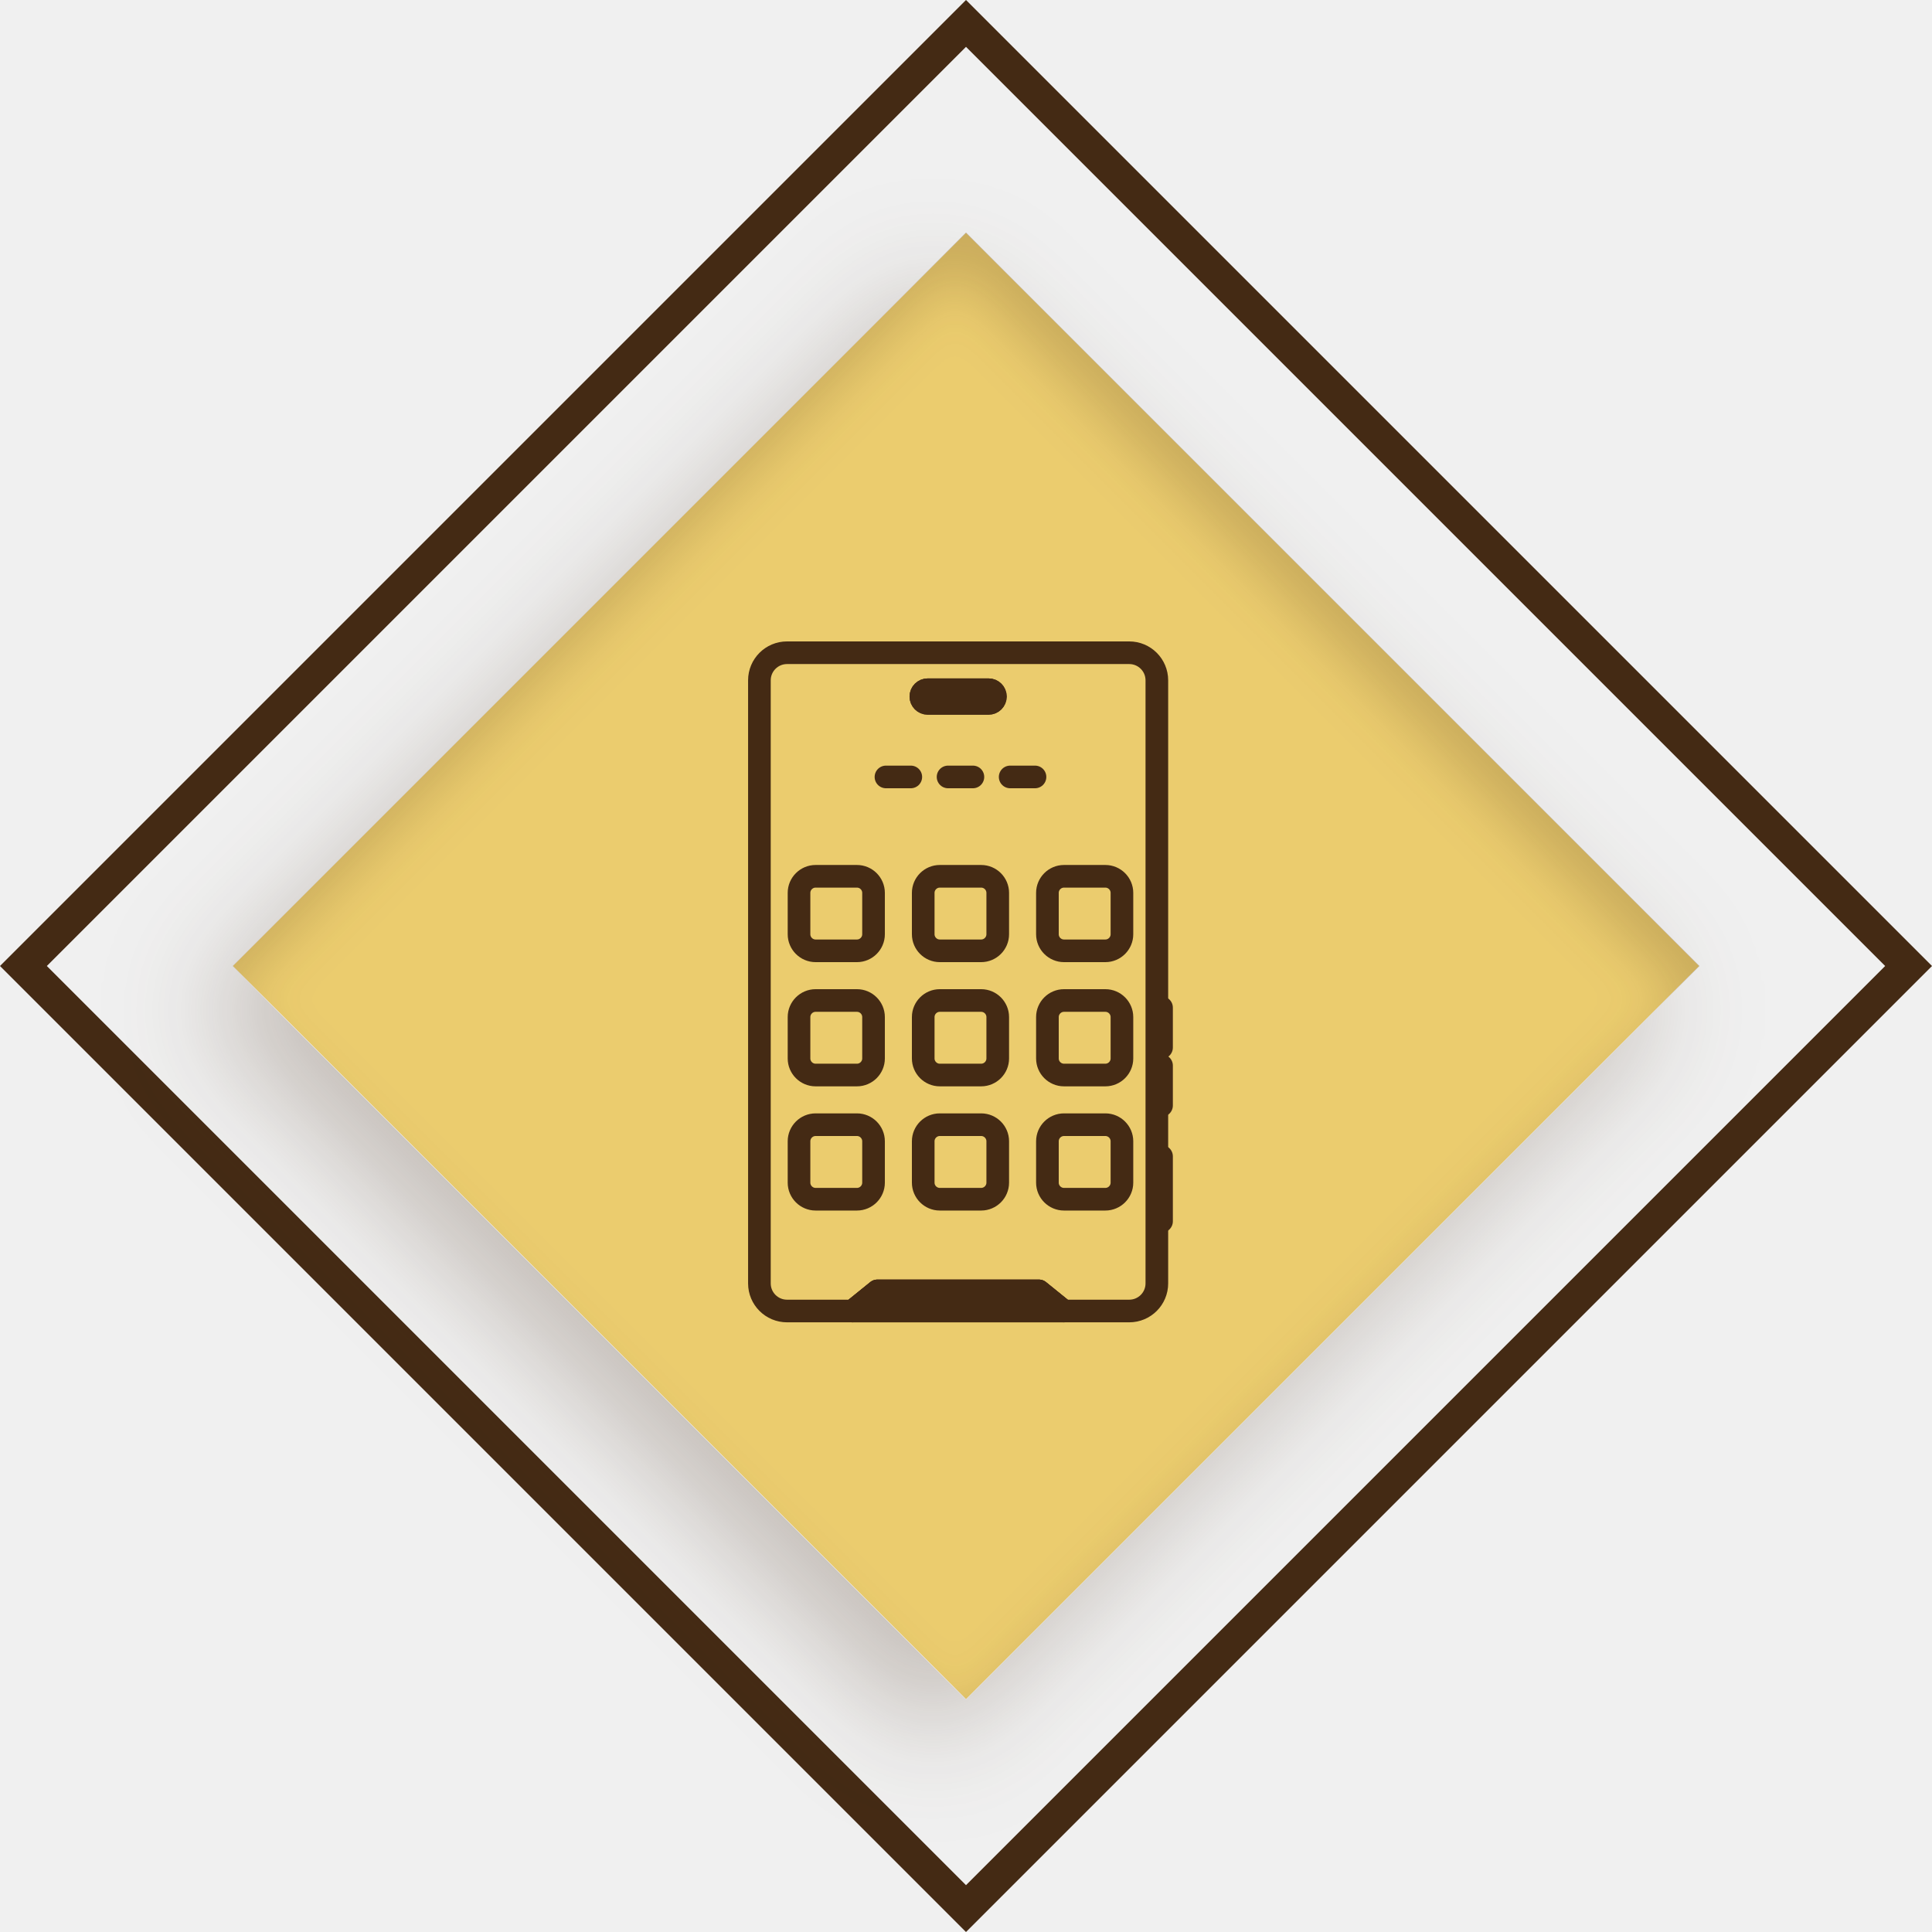
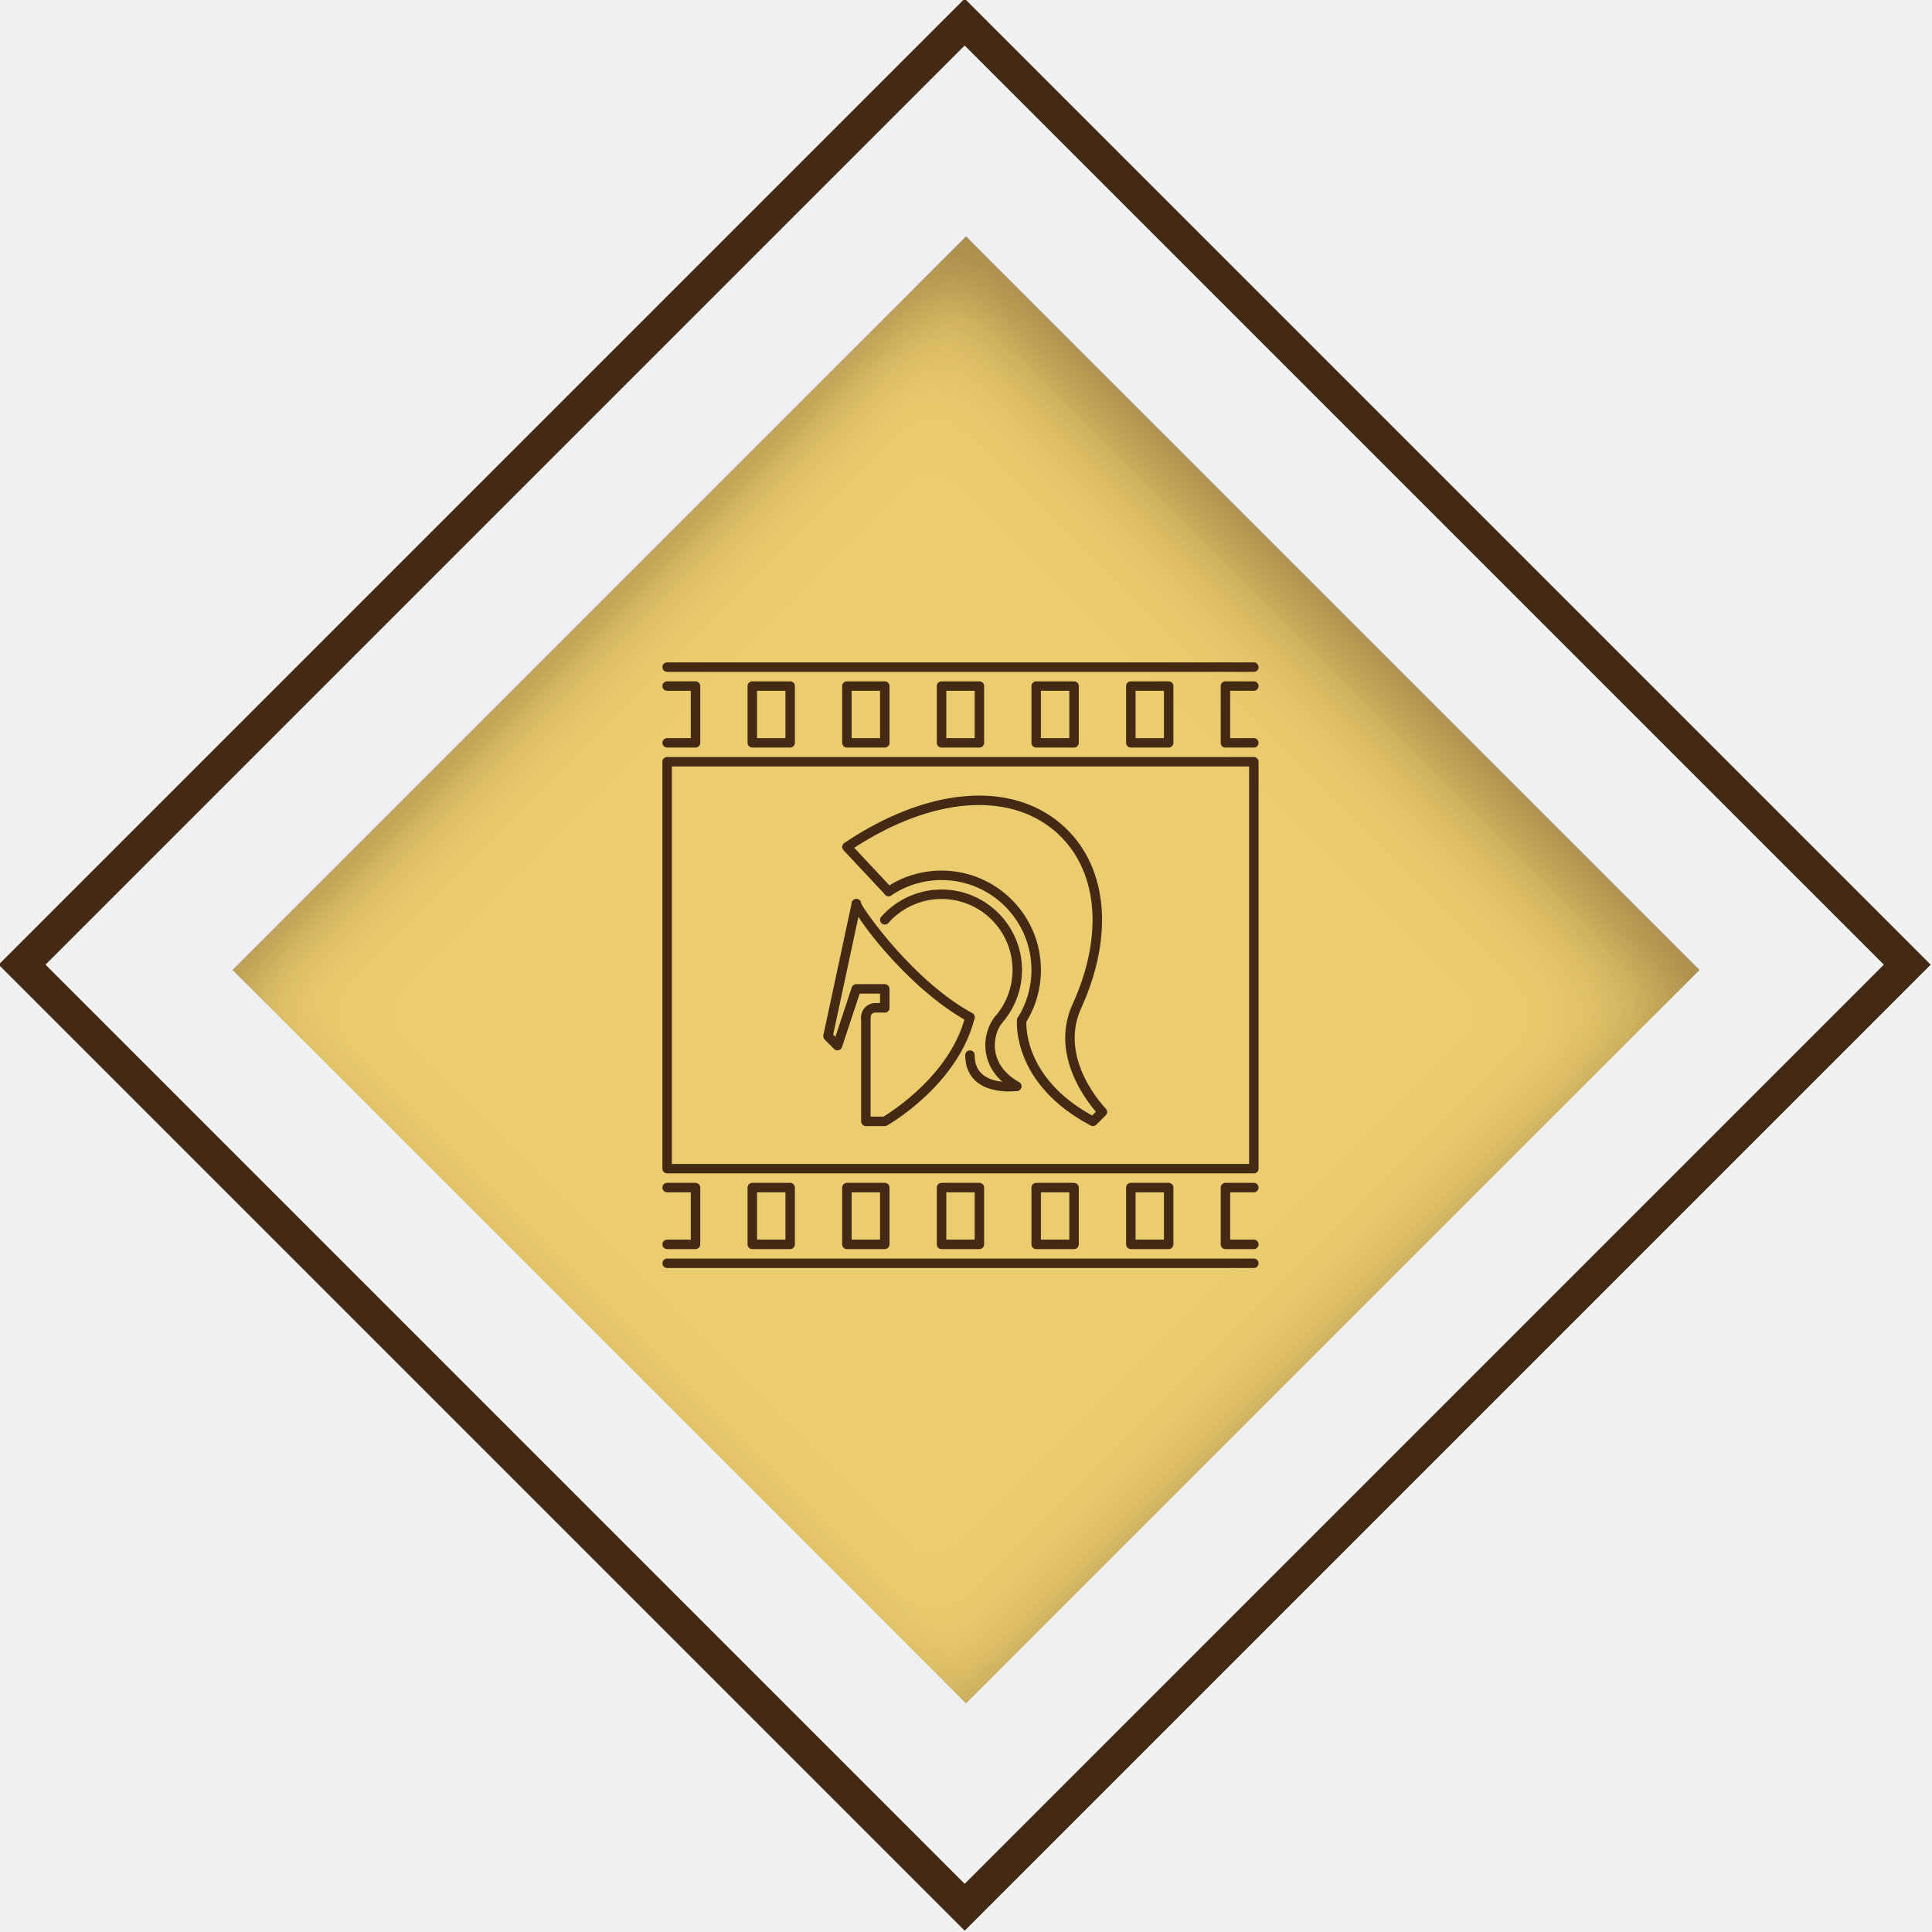
<svg xmlns="http://www.w3.org/2000/svg" width="175" height="175" viewBox="0 0 175 175" fill="none">
-   <rect x="2.121" y="87.5" width="120.744" height="120.744" transform="rotate(-45 2.12132 87.5)" stroke="#442A14" stroke-width="3" />
-   <g filter="url(#filter0_di_255_5)">
-     <rect x="21.099" y="87.5" width="93.905" height="93.905" transform="rotate(-45 21.0994 87.5)" fill="#EBCC6E" />
+   <g clip-path="url(#clip0_503_78)">
+     <path d="M87.379 2L2 87.379L87.379 172.758L172.758 87.379L87.379 2Z" stroke="#442A14" stroke-width="3" />
+     <g filter="url(#filter0_ii_503_78)">
+       <path d="M87.5 21.478L21.099 87.879L87.5 154.28L153.901 87.879L87.5 21.478Z" fill="#EBCC6E" />
+     </g>
+     <path d="M113.572 106.285H60.428C60.191 106.285 60 106.093 60 105.857V68.999C60 68.762 60.192 68.571 60.428 68.571H113.572C113.809 68.571 114 68.762 114 68.999V105.857C114 106.094 113.809 106.285 113.572 106.285ZM60.857 105.428H113.143V69.428H60.857V105.428Z" fill="#442A14" />
+     <path d="M113.572 67.715H111C110.763 67.715 110.572 67.523 110.572 67.286V62.143C110.572 61.906 110.763 61.715 111 61.715H113.572C113.809 61.715 114 61.906 114 62.143C114 62.38 113.808 62.572 113.572 62.572H111.429V66.858H113.572C113.809 66.858 114 67.049 114 67.286C114 67.523 113.809 67.715 113.572 67.715V67.715Z" fill="#442A14" />
+     <path d="M105.857 67.715H102.428C102.191 67.715 102 67.523 102 67.286V62.143C102 61.906 102.192 61.715 102.428 61.715H105.857C106.094 61.715 106.285 61.906 106.285 62.143V67.286C106.286 67.523 106.094 67.715 105.857 67.715ZM102.857 66.858H105.428V62.572H102.857V66.858Z" fill="#442A14" />
+     <path d="M97.286 67.715H93.858C93.621 67.715 93.429 67.523 93.429 67.286V62.143C93.429 61.906 93.621 61.715 93.858 61.715H97.286C97.523 61.715 97.715 61.906 97.715 62.143V67.286C97.715 67.523 97.523 67.715 97.286 67.715ZM94.286 66.858H96.858V62.572H94.286V66.858Z" fill="#442A14" />
+     <path d="M88.714 67.715H85.286C85.049 67.715 84.857 67.523 84.857 67.286V62.143C84.857 61.906 85.049 61.715 85.286 61.715H88.714C88.951 61.715 89.143 61.906 89.143 62.143V67.286C89.143 67.523 88.951 67.715 88.714 67.715ZM85.715 66.858H88.286V62.572H85.715V66.858Z" fill="#442A14" />
+     <path d="M80.142 67.715H76.714C76.477 67.715 76.285 67.523 76.285 67.286L76.285 62.143C76.285 61.906 76.477 61.715 76.714 61.715H80.142C80.379 61.715 80.571 61.906 80.571 62.143V67.286C80.571 67.523 80.379 67.715 80.142 67.715V67.715ZM77.143 66.858H79.714V62.572H77.143V66.858Z" fill="#442A14" />
+     <path d="M71.572 67.715H68.143C67.906 67.715 67.714 67.523 67.714 67.286V62.143C67.714 61.906 67.906 61.715 68.143 61.715H71.571C71.808 61.715 72 61.906 72 62.143V67.286C72 67.523 71.808 67.715 71.572 67.715H71.572ZM68.572 66.858H71.143V62.572H68.572V66.858Z" fill="#442A14" />
+     <path d="M63 67.715H60.429C60.191 67.715 60 67.523 60 67.286C60 67.049 60.192 66.858 60.429 66.858H62.572V62.572H60.429C60.191 62.572 60 62.38 60 62.143C60 61.906 60.192 61.715 60.429 61.715H63C63.237 61.715 63.429 61.906 63.429 62.143V67.286C63.429 67.523 63.237 67.715 63 67.715V67.715Z" fill="#442A14" />
+     <path d="M113.572 60.857H60.428C60.192 60.857 60 60.666 60 60.428C60 60.191 60.192 60 60.428 60H113.572C113.809 60 114 60.192 114 60.428C114 60.666 113.809 60.857 113.572 60.857Z" fill="#442A14" />
+     <path d="M63 113.143H60.429C60.191 113.143 60 112.951 60 112.714C60 112.477 60.192 112.286 60.429 112.286H62.572V108H60.429C60.191 108 60 107.808 60 107.571C60 107.334 60.192 107.143 60.429 107.143H63C63.237 107.143 63.429 107.335 63.429 107.571V112.714C63.429 112.951 63.237 113.143 63 113.143V113.143Z" fill="#442A14" />
+     <path d="M71.572 113.143H68.143C67.906 113.143 67.714 112.951 67.714 112.714V107.572C67.714 107.334 67.906 107.143 68.143 107.143H71.571C71.808 107.143 72 107.335 72 107.572V112.714C72 112.951 71.808 113.143 71.572 113.143H71.572ZM68.572 112.286H71.143V108H68.572V112.286Z" fill="#442A14" />
+     <path d="M80.142 113.143H76.714C76.477 113.143 76.285 112.951 76.285 112.714V107.572C76.285 107.334 76.477 107.143 76.714 107.143H80.142C80.38 107.143 80.571 107.335 80.571 107.572V112.714C80.571 112.951 80.379 113.143 80.142 113.143ZM77.143 112.286H79.714V108H77.143V112.286Z" fill="#442A14" />
+     <path d="M88.714 113.143H85.286C85.049 113.143 84.857 112.951 84.857 112.714V107.572C84.857 107.334 85.049 107.143 85.286 107.143H88.714C88.951 107.143 89.143 107.335 89.143 107.572V112.714C89.143 112.951 88.951 113.143 88.714 113.143ZM85.715 112.286H88.286V108H85.715V112.286Z" fill="#442A14" />
+     <path d="M97.286 113.143H93.858C93.621 113.143 93.429 112.951 93.429 112.714V107.572C93.429 107.334 93.621 107.143 93.858 107.143H97.286C97.523 107.143 97.715 107.335 97.715 107.572V112.714C97.715 112.951 97.523 113.143 97.286 113.143ZM94.286 112.286H96.858V108H94.286V112.286Z" fill="#442A14" />
+     <path d="M105.857 113.143H102.428C102.191 113.143 102 112.951 102 112.714V107.572C102 107.334 102.192 107.143 102.428 107.143H105.857C106.094 107.143 106.285 107.335 106.285 107.572V112.714C106.286 112.951 106.094 113.143 105.857 113.143ZM102.857 112.286H105.428V108H102.857V112.286Z" fill="#442A14" />
+     <path d="M113.572 113.143H111C110.763 113.143 110.572 112.951 110.572 112.714V107.572C110.572 107.334 110.763 107.143 111 107.143H113.572C113.809 107.143 114 107.335 114 107.572C114 107.809 113.808 108 113.572 108H111.429V112.286H113.572C113.809 112.286 114 112.478 114 112.714C114 112.951 113.809 113.143 113.572 113.143V113.143Z" fill="#442A14" />
+     <path d="M113.572 114.857H60.428C60.191 114.857 60 114.665 60 114.429C60 114.192 60.192 114 60.428 114H113.572C113.809 114 114 114.192 114 114.429C114 114.665 113.809 114.857 113.572 114.857Z" fill="#442A14" />
+     <path d="M92.092 98.824C92.019 98.824 91.946 98.806 91.879 98.768C90.082 97.741 89.497 96.401 89.323 95.458C89.057 94.017 89.574 92.761 90.097 92.122C90.248 91.939 90.517 91.913 90.701 92.063C90.883 92.213 90.91 92.483 90.76 92.666C90.321 93.201 89.966 94.225 90.166 95.303C90.369 96.4 91.108 97.341 92.305 98.023C92.511 98.141 92.582 98.403 92.465 98.609C92.385 98.746 92.241 98.824 92.092 98.824L92.092 98.824Z" fill="#442A14" />
+     <path d="M80.143 102.001H78.428C78.191 102.001 78 101.809 78 101.572V92.142C78 91.905 78.191 91.713 78.428 91.713C78.665 91.713 78.857 91.905 78.857 92.142V101.144H80.024C80.802 100.673 86.127 97.279 87.441 92.039C87.499 91.81 87.728 91.67 87.961 91.727C88.191 91.785 88.33 92.018 88.273 92.248C86.77 98.236 80.615 101.796 80.354 101.945C80.29 101.981 80.217 102.001 80.142 102.001L80.143 102.001Z" fill="#442A14" />
+     <path d="M75.857 95.143C75.744 95.143 75.635 95.099 75.553 95.017L74.697 94.16C74.593 94.057 74.55 93.91 74.58 93.768L77.152 81.767C77.202 81.535 77.434 81.396 77.661 81.437C77.892 81.487 78.04 81.715 77.99 81.946L75.468 93.719L75.668 93.92L77.153 89.436C77.211 89.26 77.375 89.143 77.56 89.143L80.143 89.143C80.38 89.143 80.571 89.335 80.571 89.572V91.286C80.571 91.523 80.379 91.715 80.143 91.715C79.905 91.715 79.714 91.523 79.714 91.286V90.001H77.87L76.264 94.85C76.217 94.992 76.1 95.097 75.956 95.132C75.923 95.139 75.889 95.143 75.857 95.143L75.857 95.143Z" fill="#442A14" />
+     <path d="M99.001 102.001C98.933 102.001 98.864 101.985 98.8 101.951C91.714 98.214 92.099 92.642 92.119 92.407C92.139 92.172 92.333 92.004 92.581 92.016C92.816 92.036 92.991 92.242 92.973 92.478C92.957 92.687 92.646 97.589 98.923 101.044L99.266 100.701C98.267 99.543 95.13 95.394 97.154 90.959C100.059 84.592 99.433 78.575 95.52 75.255C91.273 71.656 84.355 72.253 77.374 76.793L80.806 80.457C80.968 80.63 80.959 80.901 80.786 81.063C80.614 81.225 80.342 81.218 80.18 81.043L76.402 77.008C76.316 76.916 76.275 76.791 76.288 76.666C76.302 76.541 76.371 76.429 76.475 76.359C83.929 71.344 91.439 70.671 96.074 74.602C100.293 78.18 101.005 84.584 97.934 91.315C95.806 95.981 100.117 100.368 100.161 100.412C100.241 100.492 100.287 100.601 100.287 100.715C100.287 100.828 100.241 100.938 100.161 101.018L99.304 101.875C99.222 101.957 99.113 102 99.001 102L99.001 102.001Z" fill="#442A14" />
+     <path d="M80.143 91.714H79.286C79.049 91.714 78.857 91.523 78.857 91.286C78.857 91.049 79.049 90.857 79.286 90.857H80.143C80.38 90.857 80.571 91.049 80.571 91.286C80.571 91.523 80.379 91.714 80.143 91.714Z" fill="#442A14" />
+     <path d="M78.428 92.57C78.191 92.57 78 92.379 78 92.142C78 91.434 78.577 90.858 79.285 90.858C79.522 90.858 79.714 91.049 79.714 91.286C79.714 91.523 79.522 91.715 79.285 91.715C79.049 91.715 78.857 91.906 78.857 92.141C78.857 92.379 78.665 92.57 78.428 92.57L78.428 92.57Z" fill="#442A14" />
+     <path d="M87.857 92.572C87.788 92.572 87.717 92.555 87.652 92.519C82.139 89.511 76.96 82.488 77.147 81.759C77.195 81.569 77.376 81.428 77.572 81.428C77.799 81.428 77.984 81.604 77.999 81.827C78.425 82.707 82.855 88.925 88.063 91.767C88.27 91.88 88.347 92.14 88.233 92.348C88.155 92.491 88.009 92.571 87.857 92.571L87.857 92.572Z" fill="#442A14" />
+     <path d="M91.379 98.865C90.571 98.865 89.305 98.724 88.418 97.956C87.762 97.387 87.429 96.584 87.429 95.571C87.429 95.334 87.621 95.142 87.857 95.142C88.094 95.142 88.286 95.334 88.286 95.571C88.286 96.335 88.513 96.903 88.98 97.308C90.053 98.24 92.011 97.972 92.032 97.97C92.261 97.941 92.483 98.099 92.517 98.334C92.55 98.568 92.387 98.785 92.152 98.819C92.119 98.824 91.816 98.865 91.379 98.865L91.379 98.865Z" fill="#442A14" />
+     <path d="M90.429 92.822C90.327 92.822 90.227 92.787 90.145 92.715C89.968 92.558 89.951 92.287 90.108 92.11C91.144 90.935 91.715 89.425 91.715 87.857C91.715 84.312 88.831 81.429 85.286 81.429C83.442 81.429 81.685 82.222 80.465 83.605C80.307 83.782 80.038 83.799 79.86 83.643C79.682 83.486 79.666 83.215 79.822 83.038C81.204 81.471 83.196 80.572 85.286 80.572C89.303 80.572 92.572 83.841 92.572 87.858C92.572 89.634 91.925 91.346 90.75 92.677C90.665 92.772 90.547 92.822 90.429 92.822L90.429 92.822Z" fill="#442A14" />
+     <path d="M92.534 92.866C92.455 92.866 92.375 92.844 92.304 92.8C92.104 92.673 92.044 92.408 92.171 92.208C92.994 90.908 93.429 89.404 93.429 87.857C93.429 83.367 89.776 79.714 85.287 79.714C83.654 79.714 82.08 80.195 80.734 81.105C80.538 81.239 80.272 81.186 80.138 80.99C80.005 80.793 80.058 80.528 80.253 80.395C81.741 79.389 83.481 78.857 85.286 78.857C90.249 78.857 94.286 82.894 94.286 87.857C94.286 89.566 93.806 91.229 92.896 92.667C92.814 92.796 92.675 92.866 92.533 92.866L92.534 92.866Z" fill="#442A14" />
  </g>
-   <path d="M102.287 118.75H96.35L94.1 116.93H79.475L77.225 118.75H71.287C69.906 118.75 68.787 117.631 68.787 116.25V61.625C68.787 60.244 69.906 59.125 71.287 59.125H102.287C103.669 59.125 104.787 60.244 104.787 61.625V116.25C104.787 117.631 103.669 118.75 102.287 118.75ZM89.545 62.475H84.03C83.86 62.475 83.705 62.545 83.594 62.656C83.483 62.767 83.412 62.922 83.412 63.093C83.412 63.432 83.69 63.71 84.03 63.71H89.545C89.715 63.71 89.87 63.64 89.981 63.529C90.093 63.417 90.162 63.263 90.162 63.093C90.162 62.752 89.885 62.475 89.545 62.475Z" stroke="#442A14" stroke-width="2.051" stroke-miterlimit="10" stroke-linecap="round" stroke-linejoin="round" />
-   <path d="M79.475 116.93L77.225 118.75H96.35L94.1 116.93H79.475Z" stroke="#442A14" stroke-width="2.051" stroke-miterlimit="10" stroke-linecap="round" stroke-linejoin="round" />
-   <path d="M90.162 63.093C90.162 62.752 89.885 62.475 89.545 62.475H84.03C83.86 62.475 83.705 62.545 83.594 62.656C83.483 62.767 83.412 62.922 83.412 63.093C83.412 63.432 83.69 63.71 84.03 63.71H89.545C89.715 63.71 89.87 63.64 89.981 63.529C90.093 63.417 90.162 63.263 90.162 63.093Z" stroke="#442A14" stroke-width="2.051" stroke-miterlimit="10" stroke-linecap="round" stroke-linejoin="round" />
-   <path d="M96.35 118.75L94.1 116.93H79.475L77.225 118.75H96.35Z" stroke="#442A14" stroke-width="2.051" stroke-miterlimit="10" stroke-linecap="round" stroke-linejoin="round" />
-   <path d="M105.212 110.624V104.742" stroke="#442A14" stroke-width="2.051" stroke-miterlimit="10" stroke-linecap="round" stroke-linejoin="round" />
-   <path d="M105.212 100.135V96.521" stroke="#442A14" stroke-width="2.051" stroke-miterlimit="10" stroke-linecap="round" stroke-linejoin="round" />
-   <path d="M105.212 94.885V91.271" stroke="#442A14" stroke-width="2.051" stroke-miterlimit="10" stroke-linecap="round" stroke-linejoin="round" />
-   <path d="M85.875 70.375H88.125" stroke="#442A14" stroke-width="2.051" stroke-miterlimit="10" stroke-linecap="round" stroke-linejoin="round" />
-   <path d="M91.5 70.375H93.75" stroke="#442A14" stroke-width="2.051" stroke-miterlimit="10" stroke-linecap="round" stroke-linejoin="round" />
-   <path d="M82.5 70.375H80.25" stroke="#442A14" stroke-width="2.051" stroke-miterlimit="10" stroke-linecap="round" stroke-linejoin="round" />
-   <path d="M96.375 101.875H100.125C100.95 101.875 101.625 102.55 101.625 103.375V107.125C101.625 107.95 100.95 108.625 100.125 108.625H96.375C95.55 108.625 94.875 107.95 94.875 107.125V103.375C94.875 102.55 95.55 101.875 96.375 101.875ZM85.125 101.875H88.875C89.7 101.875 90.375 102.55 90.375 103.375V107.125C90.375 107.95 89.7 108.625 88.875 108.625H85.125C84.3 108.625 83.625 107.95 83.625 107.125V103.375C83.625 102.55 84.3 101.875 85.125 101.875ZM73.875 101.875H77.625C78.45 101.875 79.125 102.55 79.125 103.375V107.125C79.125 107.95 78.45 108.625 77.625 108.625H73.875C73.05 108.625 72.375 107.95 72.375 107.125V103.375C72.375 102.55 73.05 101.875 73.875 101.875ZM96.375 90.625H100.125C100.95 90.625 101.625 91.3 101.625 92.125V95.875C101.625 96.7 100.95 97.375 100.125 97.375H96.375C95.55 97.375 94.875 96.7 94.875 95.875V92.125C94.875 91.3 95.55 90.625 96.375 90.625ZM85.125 90.625H88.875C89.7 90.625 90.375 91.3 90.375 92.125V95.875C90.375 96.7 89.7 97.375 88.875 97.375H85.125C84.3 97.375 83.625 96.7 83.625 95.875V92.125C83.625 91.3 84.3 90.625 85.125 90.625ZM73.875 90.625H77.625C78.45 90.625 79.125 91.3 79.125 92.125V95.875C79.125 96.7 78.45 97.375 77.625 97.375H73.875C73.05 97.375 72.375 96.7 72.375 95.875V92.125C72.375 91.3 73.05 90.625 73.875 90.625ZM96.375 79.375H100.125C100.95 79.375 101.625 80.05 101.625 80.875V84.625C101.625 85.45 100.95 86.125 100.125 86.125H96.375C95.55 86.125 94.875 85.45 94.875 84.625V80.875C94.875 80.05 95.55 79.375 96.375 79.375ZM85.125 79.375H88.875C89.7 79.375 90.375 80.05 90.375 80.875V84.625C90.375 85.45 89.7 86.125 88.875 86.125H85.125C84.3 86.125 83.625 85.45 83.625 84.625V80.875C83.625 80.05 84.3 79.375 85.125 79.375ZM73.875 79.375H77.625C78.45 79.375 79.125 80.05 79.125 80.875V84.625C79.125 85.45 78.45 86.125 77.625 86.125H73.875C73.05 86.125 72.375 85.45 72.375 84.625V80.875C72.375 80.05 73.05 79.375 73.875 79.375Z" stroke="#442A14" stroke-width="2.051" stroke-miterlimit="10" stroke-linecap="round" stroke-linejoin="round" />
  <defs>
-     <filter id="filter0_di_255_5" x="8.099" y="15.099" width="152.801" height="152.802" filterUnits="userSpaceOnUse" color-interpolation-filters="sRGB">
+     <filter id="filter0_ii_503_78" x="18.099" y="21.478" width="135.801" height="136.801" filterUnits="userSpaceOnUse" color-interpolation-filters="sRGB">
      <feFlood flood-opacity="0" result="BackgroundImageFix" />
+       <feBlend mode="normal" in="SourceGraphic" in2="BackgroundImageFix" result="shape" />
      <feColorMatrix in="SourceAlpha" type="matrix" values="0 0 0 0 0 0 0 0 0 0 0 0 0 0 0 0 0 0 127 0" result="hardAlpha" />
      <feOffset dx="-3" dy="4" />
      <feGaussianBlur stdDeviation="5" />
-       <feComposite in2="hardAlpha" operator="out" />
+       <feComposite in2="hardAlpha" operator="arithmetic" k2="-1" k3="1" />
      <feColorMatrix type="matrix" values="0 0 0 0 0.267 0 0 0 0 0.165 0 0 0 0 0.078 0 0 0 0.25 0" />
-       <feBlend mode="normal" in2="BackgroundImageFix" result="effect1_dropShadow_255_5" />
-       <feBlend mode="normal" in="SourceGraphic" in2="effect1_dropShadow_255_5" result="shape" />
+       <feBlend mode="normal" in2="shape" result="effect1_innerShadow_503_78" />
      <feColorMatrix in="SourceAlpha" type="matrix" values="0 0 0 0 0 0 0 0 0 0 0 0 0 0 0 0 0 0 127 0" result="hardAlpha" />
      <feOffset dx="-1" dy="3" />
      <feGaussianBlur stdDeviation="2.5" />
      <feComposite in2="hardAlpha" operator="arithmetic" k2="-1" k3="1" />
      <feColorMatrix type="matrix" values="0 0 0 0 0.267 0 0 0 0 0.165 0 0 0 0 0.078 0 0 0 0.2 0" />
-       <feBlend mode="normal" in2="shape" result="effect2_innerShadow_255_5" />
+       <feBlend mode="normal" in2="effect1_innerShadow_503_78" result="effect2_innerShadow_503_78" />
    </filter>
+     <clipPath id="clip0_503_78">
+       <rect width="175" height="175" fill="white" />
+     </clipPath>
  </defs>
</svg>
